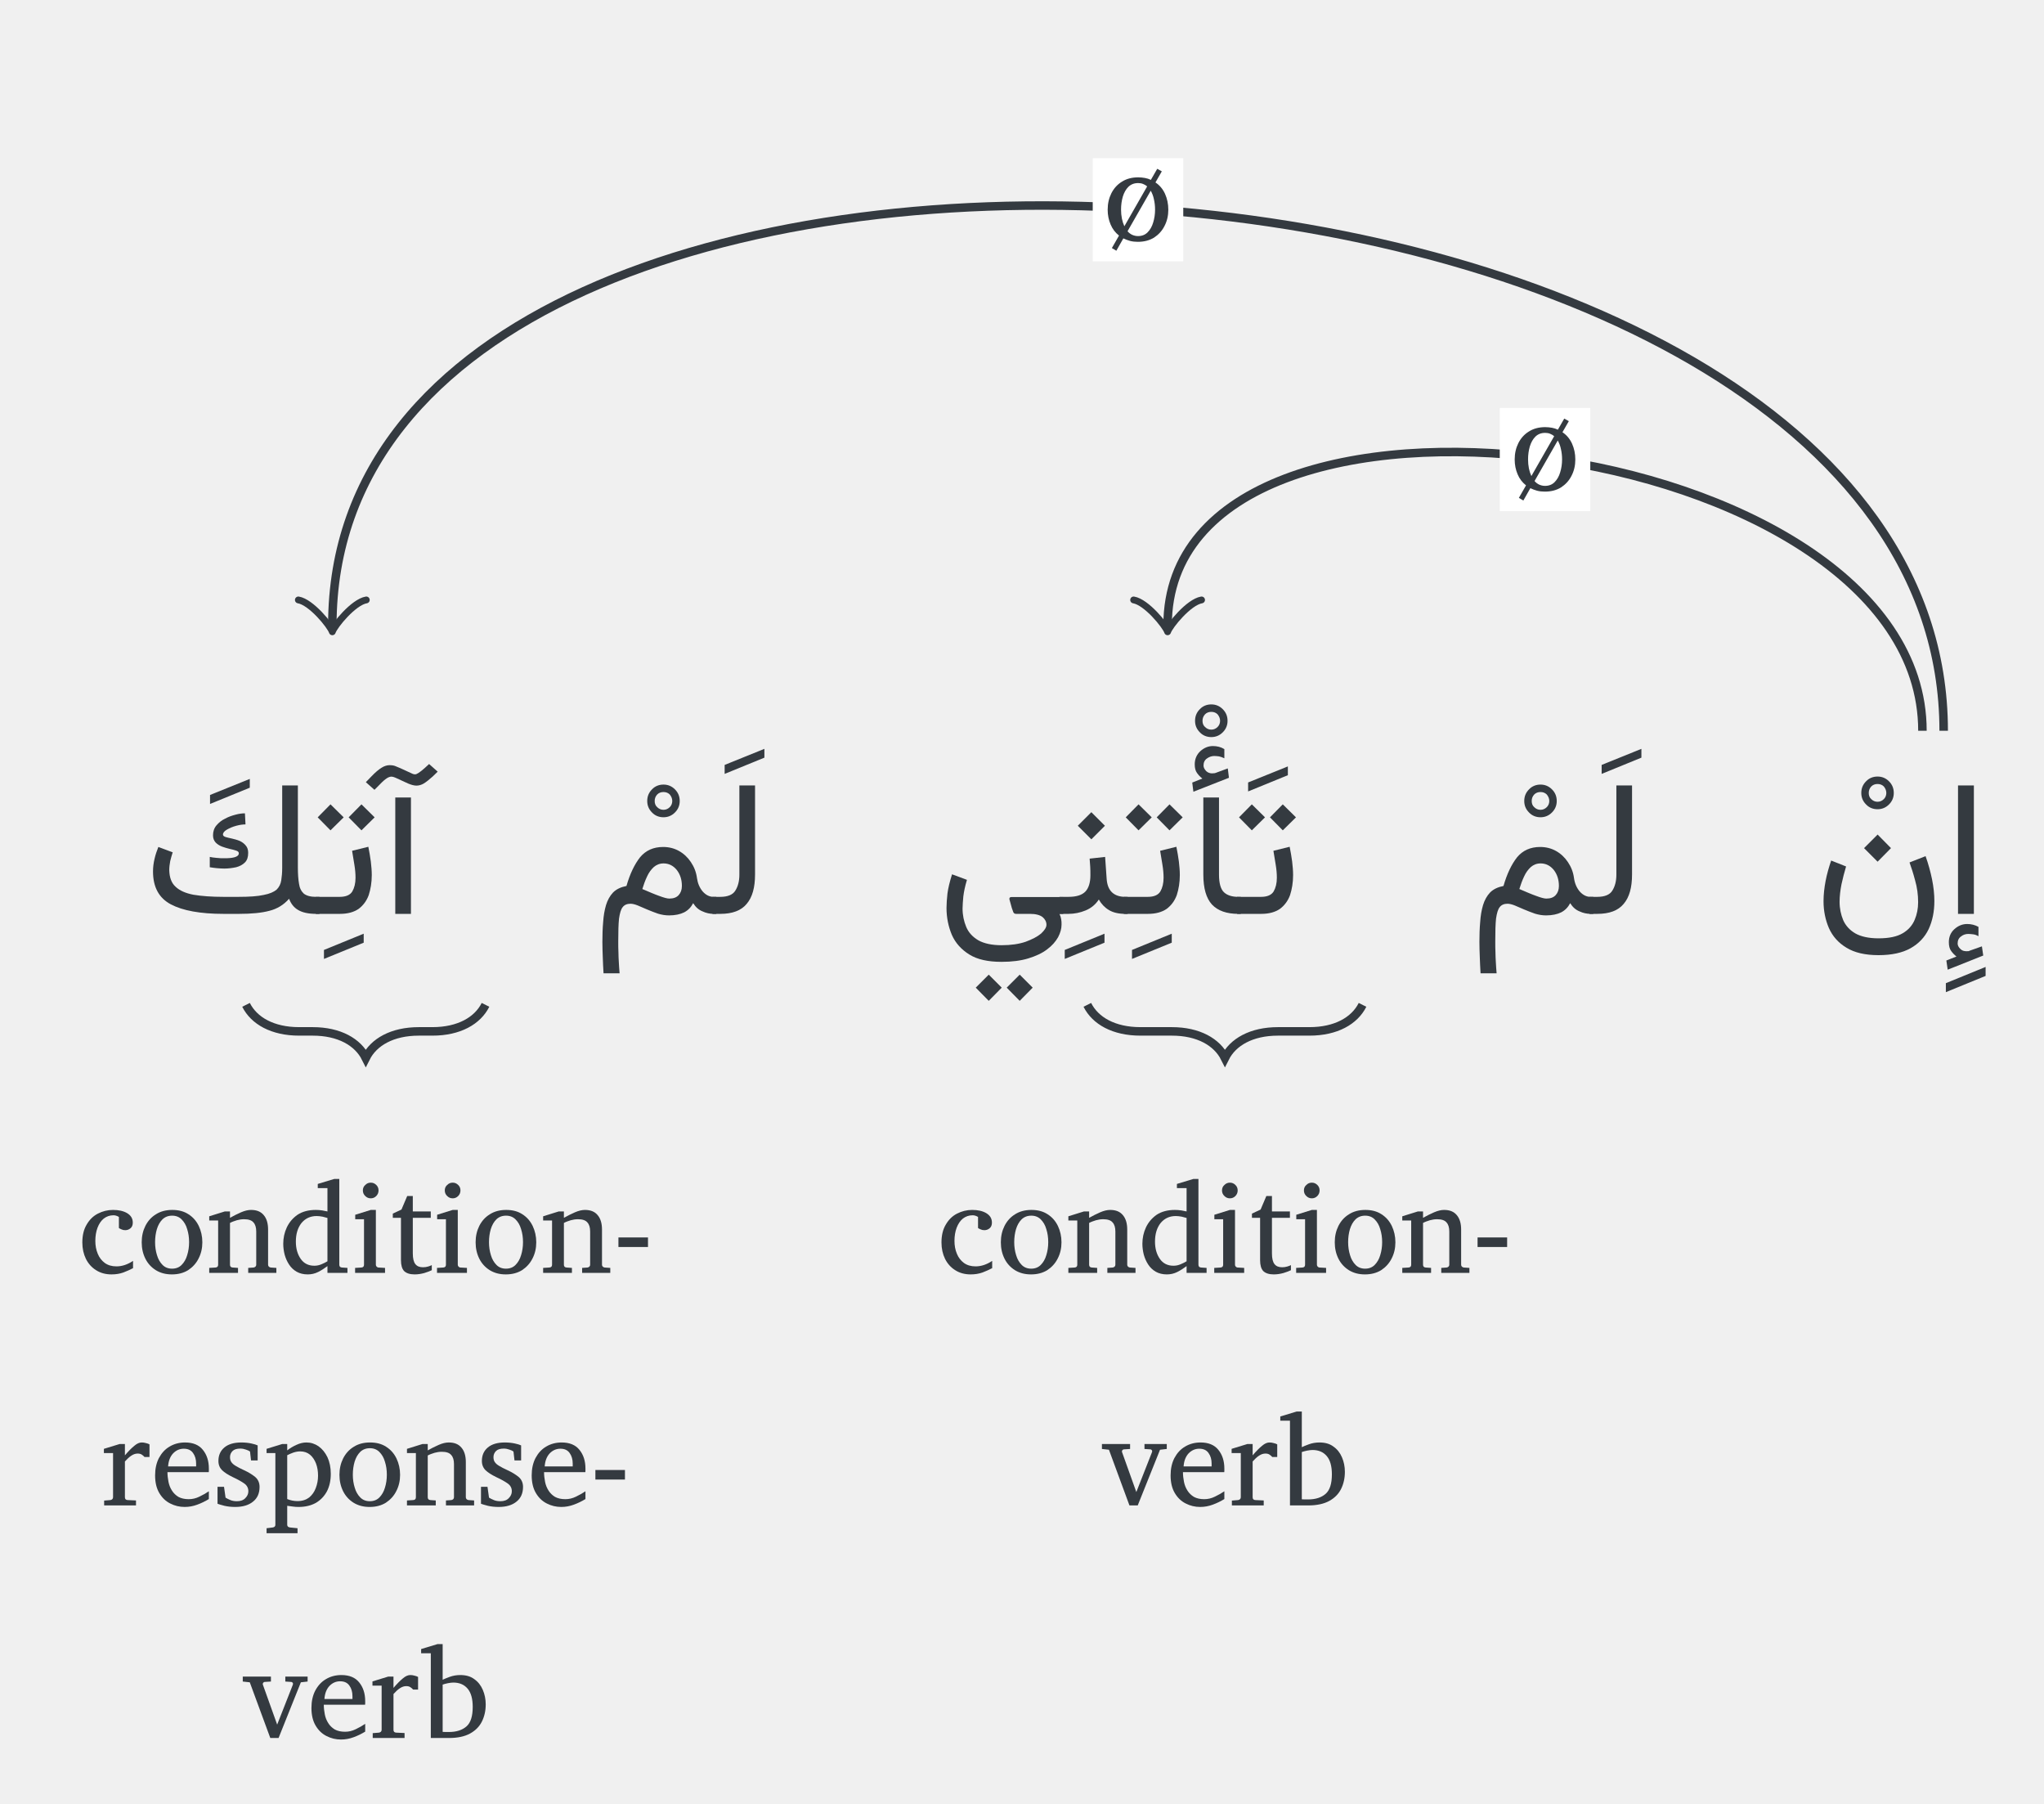
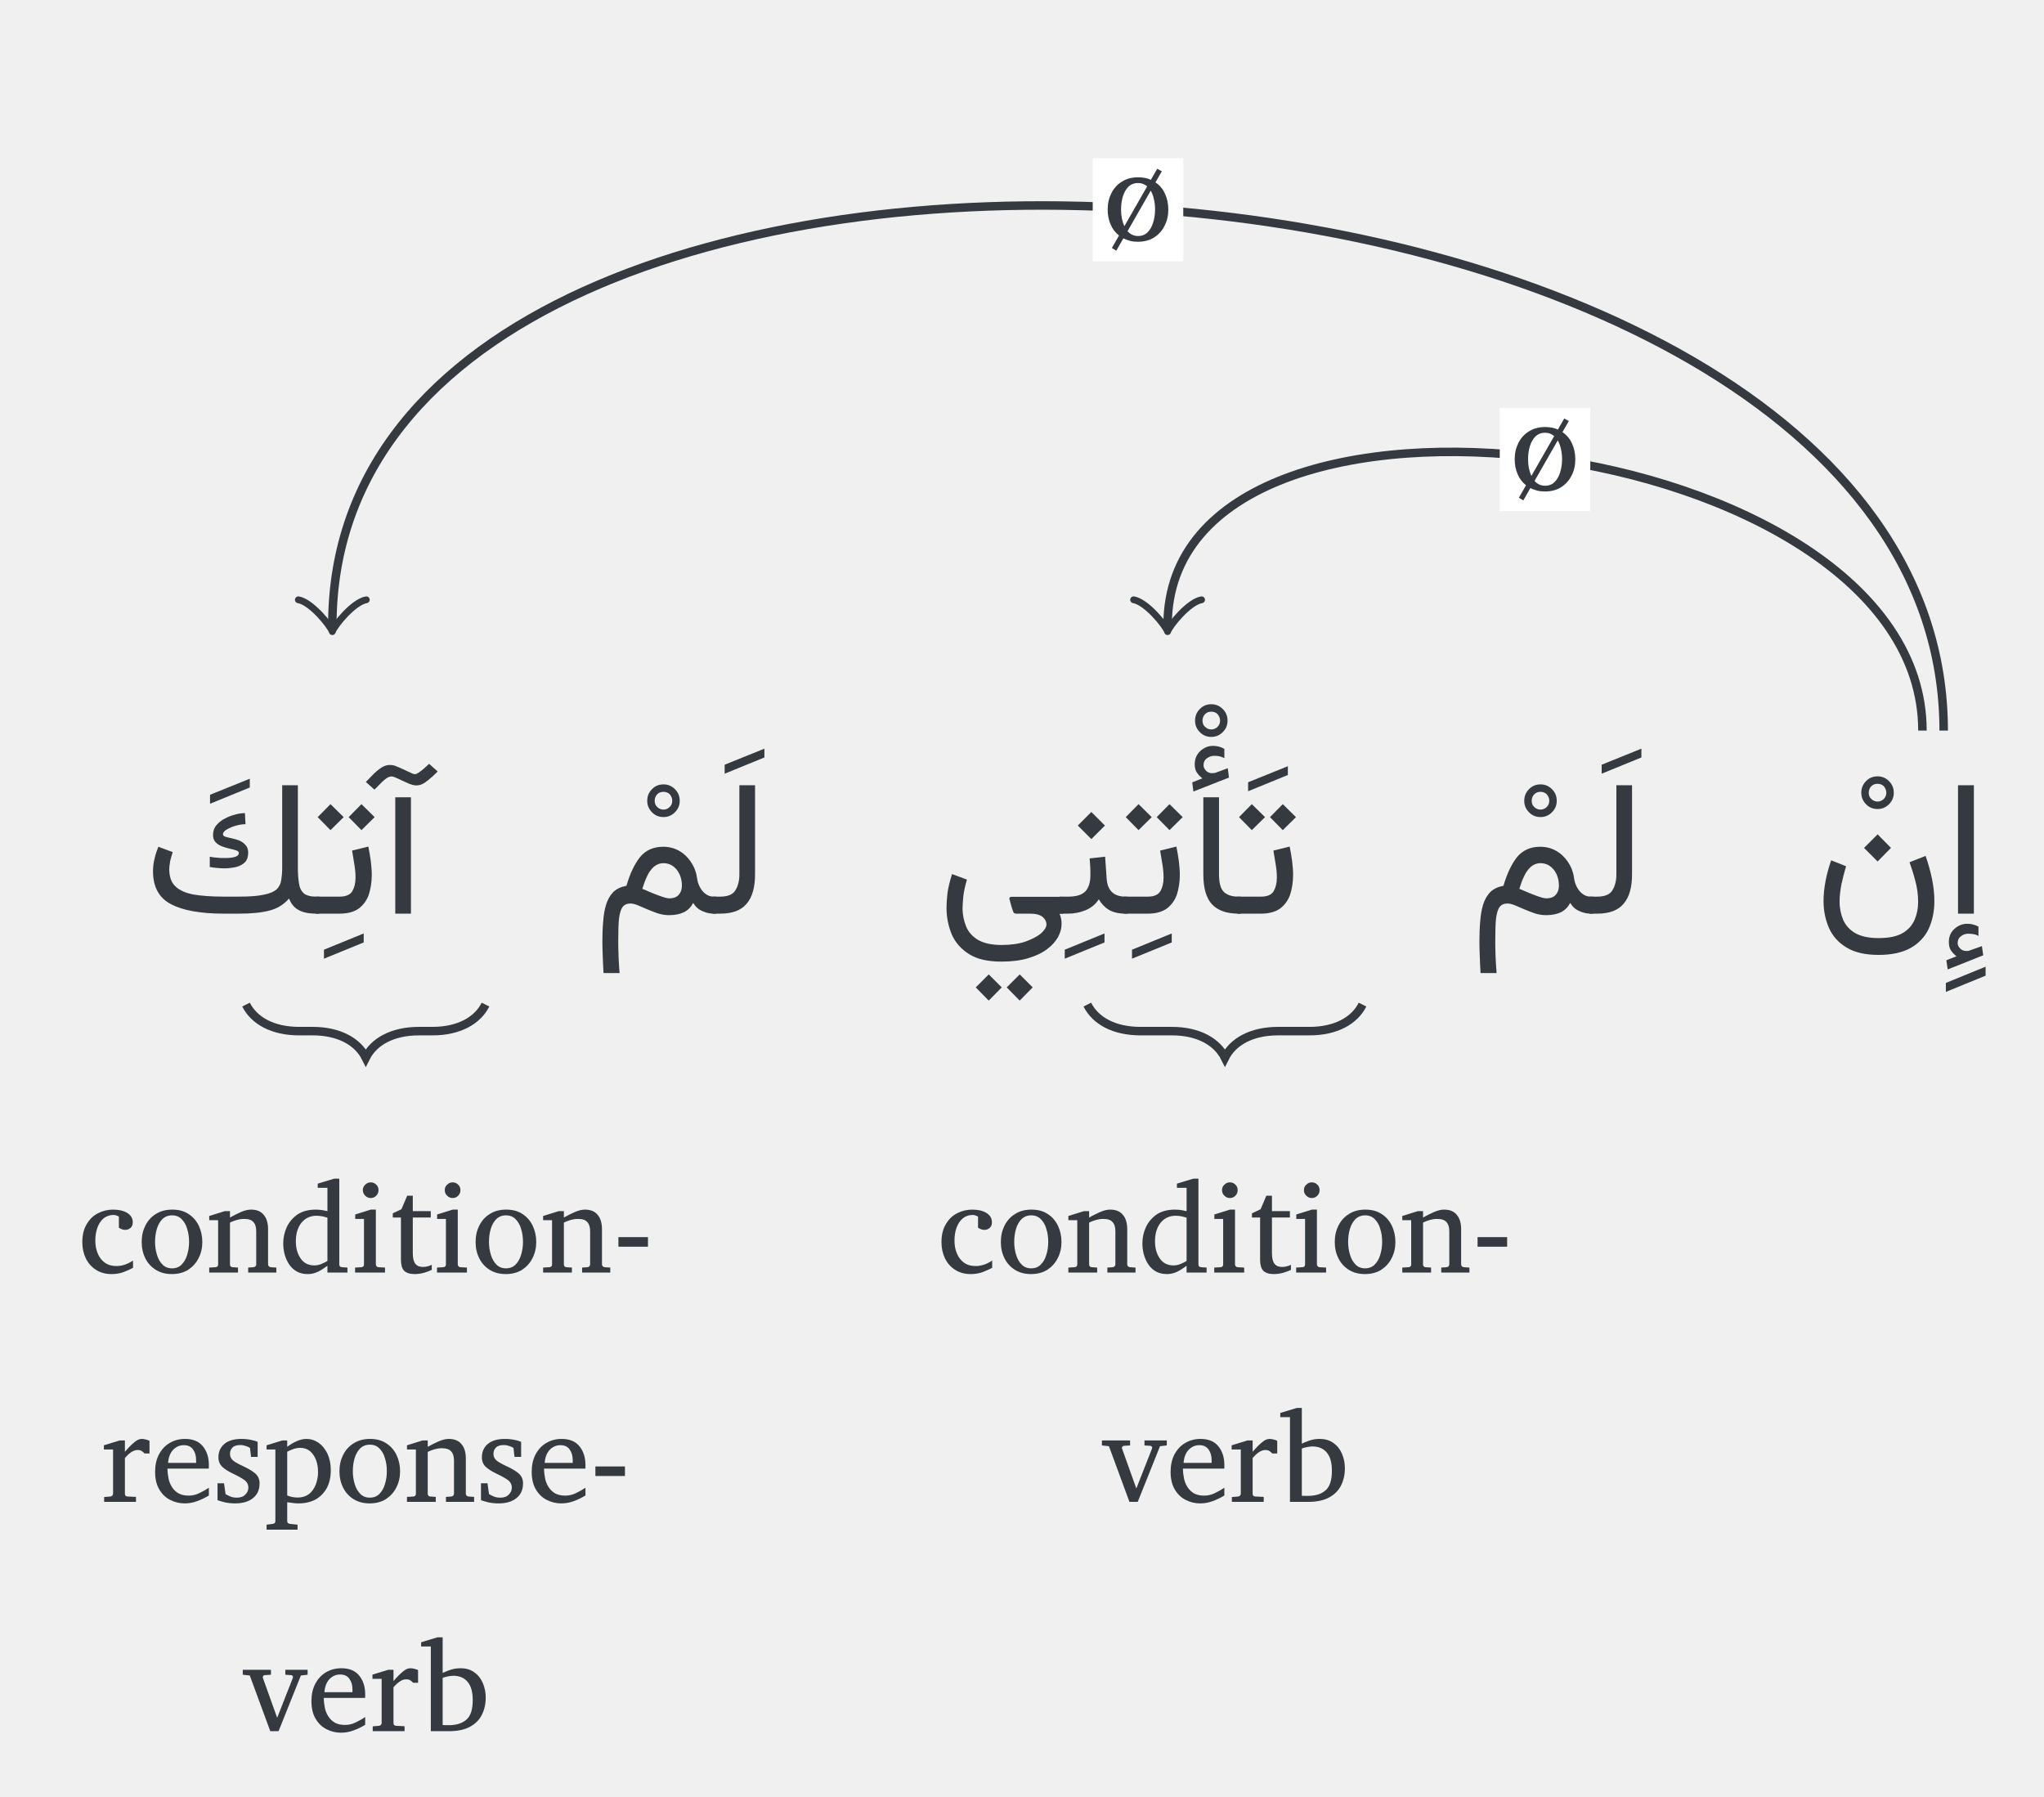
- <svg xmlns="http://www.w3.org/2000/svg" xmlns:xlink="http://www.w3.org/1999/xlink" version="1.1" width="175.506" height="154.802" viewBox="0 0 175.506 154.802">
+ <svg xmlns="http://www.w3.org/2000/svg" xmlns:xlink="http://www.w3.org/1999/xlink" version="1.1" width="175.506" height="154.254" viewBox="0 0 175.506 154.254">
  <defs>
    <path id="font_1_676" d="M.165 .733C.169 .731 .174 .73 .179 .73 .188 .73 .204 .741 .228 .762L.252 .784 .297 .744 .27 .718C.252 .702 .237 .69 .224 .682 .212 .675 .199 .671 .186 .671 .173 .671 .159 .675 .142 .682L.079 .711C.074 .713 .07 .715 .066 .716 .062 .717 .058 .718 .055 .718 .048 .718 .039 .715 .03 .709 .021 .703 .009 .693-.006 .677L-.034 .649-.079 .689-.05 .719C-.029 .741-.011 .756 .004 .765 .018 .774 .033 .778 .046 .778 .055 .778 .064 .777 .073 .774 .081 .771 .091 .767 .102 .762L.165 .733M.157 .609V0H.075V.609H.157Z" />
    <path id="font_1_1187" d="M.229 .573 .298 .505 .229 .437 .162 .505 .229 .573M.067 .573 .136 .505 .067 .437-0 .505 .067 .573M-.01 .089H.115C.147 .089 .169 .098 .181 .117 .192 .136 .198 .16 .198 .189 .198 .21 .196 .233 .192 .257 .188 .281 .184 .305 .18 .33L.265 .351C.27 .325 .275 .299 .278 .274 .281 .249 .283 .225 .283 .203 .283 .164 .277 .129 .267 .098 .256 .068 .238 .044 .214 .026 .189 .009 .157 0 .116 0H-.01V.089Z" />
    <path id="font_1_731" d="M.028-.247V-.2L.236-.115V-.162L.028-.247Z" />
    <path id="font_1_1257" d="M.417 .089H.495C.552 .089 .596 .092 .627 .099 .659 .105 .681 .115 .695 .127 .708 .14 .716 .156 .719 .175 .722 .194 .724 .216 .724 .241V.672H.806V.242C.806 .209 .808 .181 .812 .158 .815 .135 .824 .118 .837 .106 .851 .095 .872 .089 .901 .089H.919V0H.902C.861 0 .83 .007 .808 .02 .785 .033 .77 .053 .76 .079 .732 .047 .697 .026 .657 .016 .616 .005 .563 0 .498 0H.417C.295 0 .203 .017 .141 .05 .079 .083 .048 .14 .048 .222 .048 .245 .051 .267 .056 .288 .061 .31 .068 .33 .076 .35L.151 .322C.146 .307 .142 .292 .138 .276 .135 .26 .133 .244 .133 .229 .134 .191 .144 .162 .166 .142 .187 .122 .218 .108 .26 .1 .302 .093 .355 .089 .417 .089M.345 .298C.354 .296 .366 .294 .38 .293 .394 .291 .409 .291 .423 .291 .442 .291 .459 .292 .474 .296 .489 .3 .497 .307 .497 .317 .497 .324 .492 .328 .483 .331 .474 .334 .463 .337 .449 .34 .436 .343 .423 .347 .409 .352 .396 .357 .385 .364 .376 .373 .367 .383 .362 .395 .362 .411 .362 .431 .368 .449 .38 .463 .392 .477 .406 .489 .425 .498 .443 .508 .461 .514 .48 .519 .498 .524 .515 .526 .529 .526L.532 .468C.519 .468 .502 .466 .484 .461 .465 .456 .449 .449 .435 .441 .421 .433 .414 .424 .414 .415 .414 .409 .419 .405 .428 .402 .437 .399 .448 .397 .461 .394 .475 .391 .488 .387 .501 .382 .514 .376 .525 .368 .533 .358 .542 .348 .546 .335 .546 .319 .546 .298 .541 .281 .529 .269 .517 .257 .502 .249 .483 .244 .464 .24 .443 .237 .421 .237 .409 .237 .396 .238 .383 .239 .37 .24 .358 .242 .345 .244V.298Z" />
    <path id="font_1_728" d="M.032 .557V.604L.24 .688V.642L.032 .557Z" />
    <path id="font_1_1262" d="M-.01 .089H.031C.07 .089 .097 .1 .11 .122 .124 .144 .131 .172 .131 .205V.672H.213V.206C.213 .138 .199 .087 .169 .052 .14 .017 .094 0 .031 0H-.01V.089Z" />
    <path id="font_1_1265" d="M.543 .187C.547 .159 .557 .136 .573 .117 .59 .098 .609 .089 .63 .089H.644V0H.63C.611 0 .591 .004 .572 .013 .552 .021 .536 .035 .523 .056 .512 .035 .497 .019 .476 .008 .456-.002 .429-.008 .397-.008 .378-.008 .359-.005 .339 .001 .319 .008 .301 .015 .282 .023 .264 .031 .248 .038 .233 .044 .218 .05 .205 .053 .195 .053 .177 .053 .163 .047 .154 .035 .145 .024 .139 .003 .135-.025 .132-.053 .131-.092 .131-.143 .131-.165 .131-.184 .132-.202 .132-.219 .133-.236 .134-.253 .135-.27 .136-.29 .138-.311H.054C.052-.281 .051-.253 .05-.227 .049-.201 .048-.174 .048-.147 .048-.111 .049-.076 .052-.043 .054-.011 .059 .019 .067 .046 .075 .072 .087 .094 .104 .112 .121 .129 .144 .14 .174 .146 .192 .209 .216 .259 .245 .296 .275 .332 .315 .35 .366 .35 .396 .35 .424 .343 .449 .329 .474 .315 .495 .295 .511 .271 .528 .246 .539 .218 .543 .187M.464 .146C.464 .179 .455 .207 .437 .23 .419 .252 .396 .264 .368 .264 .348 .264 .331 .257 .317 .245 .303 .232 .291 .216 .282 .196 .272 .175 .264 .153 .257 .13 .292 .115 .322 .102 .345 .094 .369 .085 .387 .08 .398 .08 .42 .08 .436 .086 .447 .098 .458 .11 .464 .126 .464 .146Z" />
    <path id="font_1_737" d="M.021 .567C.021 .591 .029 .611 .046 .628 .062 .645 .083 .653 .106 .653 .129 .653 .149 .645 .166 .628 .183 .611 .191 .591 .191 .567 .191 .544 .183 .524 .166 .507 .149 .49 .129 .482 .106 .482 .083 .482 .062 .49 .046 .507 .029 .524 .021 .544 .021 .567M.06 .567C.06 .554 .064 .543 .073 .535 .082 .526 .093 .521 .106 .521 .119 .521 .13 .526 .139 .535 .147 .543 .152 .554 .152 .567 .152 .58 .147 .591 .139 .601 .13 .61 .119 .614 .106 .614 .093 .614 .082 .61 .073 .601 .064 .591 .06 .58 .06 .567Z" />
    <path id="font_1_1163" d="M.07 .708C.059 .716 .05 .726 .042 .737 .034 .748 .03 .763 .03 .782 .03 .81 .04 .833 .059 .851 .079 .869 .101 .878 .125 .878 .147 .878 .167 .873 .185 .862L.185 .814C.175 .819 .166 .822 .157 .824 .148 .825 .14 .826 .132 .826 .118 .826 .105 .821 .094 .813 .082 .805 .076 .792 .076 .776 .076 .766 .081 .756 .091 .746 .101 .737 .115 .733 .133 .736 .134 .736 .135 .736 .135 .736 .136 .737 .137 .737 .138 .737L.203 .761 .209 .712 .023 .639 .017 .687 .07 .708M.075 .609H.157V.206C.157 .16 .166 .129 .183 .113 .2 .097 .225 .089 .259 .089H.271V0H.259C.197 0 .151 .016 .12 .049 .09 .082 .075 .134 .075 .206V.609Z" />
    <path id="font_1_1273" d="M.148 .289 .229 .298 .237 .184C.241 .121 .274 .089 .336 .089H.347V0H.335C.299 0 .27 .007 .249 .02 .227 .033 .21 .051 .196 .075 .179 .049 .156 .03 .127 .018 .098 .006 .068 0 .037 0H-.01V.089H.037C.078 .089 .108 .098 .126 .117 .143 .135 .152 .164 .152 .202 .152 .218 .152 .233 .151 .247 .15 .261 .149 .275 .148 .289M.157 .532 .228 .461 .157 .39 .086 .461 .157 .532Z" />
    <path id="font_1_1284" d="M.336-.251C.266-.251 .21-.239 .168-.213 .126-.187 .095-.153 .076-.11 .058-.067 .048-.02 .048 .031 .048 .053 .05 .078 .053 .107 .057 .136 .065 .169 .077 .207L.155 .178C.145 .145 .139 .116 .136 .091 .134 .066 .132 .045 .132 .028 .132-.007 .139-.039 .151-.068 .163-.097 .184-.12 .214-.138 .244-.155 .285-.164 .336-.164 .385-.164 .427-.158 .462-.146 .497-.133 .524-.119 .543-.103 .561-.086 .571-.071 .571-.057 .571-.042 .564-.028 .551-.017 .537-.006 .515-0 .485-0H.413C.406-0 .401 .002 .398 .008 .396 .014 .393 .021 .39 .03L.377 .077C.377 .08 .377 .082 .379 .085 .381 .087 .383 .088 .388 .088H.659V-0H.639C.644-.01 .647-.02 .648-.028 .65-.037 .65-.046 .65-.056 .65-.077 .644-.099 .632-.122 .619-.145 .6-.167 .574-.186 .548-.206 .515-.221 .476-.233 .437-.245 .39-.251 .336-.251M.431-.318 .499-.386 .431-.455 .363-.386 .431-.318M.269-.318 .337-.386 .269-.455 .201-.386 .269-.318Z" />
    <path id="font_1_679" d="M.067-.223C.056-.215 .047-.205 .039-.194 .031-.183 .027-.168 .027-.148 .027-.12 .037-.097 .056-.08 .076-.062 .098-.053 .123-.053 .144-.053 .164-.058 .182-.068L.182-.117C.172-.111 .163-.108 .154-.107 .145-.106 .137-.105 .129-.105 .115-.105 .102-.109 .091-.118 .079-.126 .073-.139 .073-.155 .073-.165 .078-.175 .088-.184 .098-.194 .112-.197 .13-.195 .131-.195 .132-.195 .133-.194 .133-.194 .134-.194 .135-.193L.2-.17 .207-.218 .021-.292 .014-.244 .067-.223M.158 .672V0H.075V.672H.158Z" />
    <path id="font_1_719" d="M.331 .415 .401 .344 .331 .273 .26 .344 .331 .415M.336-.128C.391-.128 .433-.119 .463-.101 .492-.084 .513-.06 .525-.031 .537-.003 .543 .028 .543 .061 .543 .1 .538 .138 .527 .176 .517 .214 .507 .244 .498 .269L.582 .302C.597 .26 .608 .219 .616 .18 .624 .14 .628 .103 .628 .067 .628 .012 .618-.037 .598-.08 .578-.122 .546-.156 .503-.18 .46-.204 .404-.216 .336-.216 .266-.216 .21-.203 .168-.177 .126-.152 .095-.117 .076-.074 .058-.032 .048 .015 .048 .066 .048 .101 .052 .136 .059 .173 .066 .209 .076 .244 .088 .279L.166 .248C.157 .218 .149 .187 .142 .155 .136 .124 .132 .093 .132 .063 .132 .028 .139-.004 .151-.033 .164-.062 .185-.085 .214-.102 .244-.119 .285-.128 .336-.128Z" />
    <path id="font_2_70" d="M.432 .037C.41 .025 .384 .014 .356 .003 .328-.007 .297-.012 .263-.012 .217-.012 .176-.001 .142 .021 .108 .042 .081 .072 .062 .11 .044 .147 .034 .19 .034 .238 .034 .294 .045 .341 .068 .379 .09 .417 .119 .446 .156 .465 .193 .484 .232 .494 .275 .494 .319 .494 .356 .486 .385 .469 .415 .451 .43 .427 .43 .394 .43 .375 .424 .36 .412 .35 .4 .34 .386 .335 .371 .335 .36 .335 .35 .337 .342 .341 .334 .344 .327 .348 .321 .352V.439C.306 .448 .292 .452 .279 .452 .249 .452 .224 .443 .202 .426 .181 .409 .165 .385 .153 .354 .142 .324 .136 .29 .136 .251 .136 .214 .142 .181 .155 .15 .167 .12 .186 .096 .21 .078 .235 .06 .265 .051 .302 .051 .325 .051 .347 .055 .368 .062 .389 .069 .411 .08 .432 .094V.037Z" />
    <path id="font_2_82" d="M.51 .24C.51 .193 .5 .15 .48 .112 .461 .074 .433 .044 .398 .021 .362-.001 .32-.012 .271-.012 .222-.012 .181-.001 .145 .021 .11 .043 .082 .073 .063 .111 .044 .149 .034 .192 .034 .24 .034 .288 .044 .331 .063 .369 .083 .408 .11 .438 .146 .46 .182 .483 .225 .494 .274 .494 .324 .494 .366 .483 .401 .46 .437 .437 .463 .407 .482 .368 .5 .33 .51 .287 .51 .24M.406 .241C.406 .278 .401 .312 .391 .343 .382 .375 .367 .4 .347 .42 .328 .439 .303 .449 .273 .449 .242 .449 .217 .439 .197 .42 .177 .4 .163 .375 .153 .343 .144 .312 .139 .278 .139 .241 .139 .205 .144 .171 .154 .139 .163 .108 .178 .082 .198 .062 .217 .043 .242 .033 .272 .033 .303 .033 .328 .043 .347 .062 .367 .082 .382 .108 .391 .139 .401 .171 .406 .205 .406 .241Z" />
    <path id="font_2_81" d="M.547 0H.326V.039L.368 .042C.374 .043 .379 .045 .383 .049 .387 .053 .389 .058 .389 .064V.324C.389 .356 .382 .38 .367 .396 .353 .413 .328 .421 .293 .421 .274 .421 .255 .418 .237 .413 .218 .407 .2 .401 .183 .392V.064C.183 .05 .19 .043 .204 .042L.246 .039V0H.02V.039L.069 .042C.083 .043 .09 .05 .09 .064V.411H.02V.444L.142 .482H.183V.432C.211 .448 .24 .462 .269 .475 .299 .488 .325 .494 .348 .494 .392 .494 .425 .481 .448 .453 .471 .426 .482 .388 .482 .34V.064C.482 .058 .484 .053 .488 .049 .492 .045 .497 .043 .503 .042L.547 .039V0Z" />
    <path id="font_2_71" d="M.538 0H.381V.053C.358 .036 .334 .02 .308 .007 .282-.006 .255-.012 .226-.012 .193-.012 .164-.005 .139 .009 .115 .023 .095 .042 .08 .065 .064 .089 .053 .115 .045 .143 .038 .171 .034 .2 .034 .228 .034 .273 .043 .316 .062 .357 .081 .397 .109 .43 .146 .456 .184 .481 .232 .494 .289 .494 .305 .494 .322 .493 .341 .49 .36 .486 .373 .484 .381 .482V.665H.305V.698L.434 .737H.474V.064C.474 .05 .481 .043 .495 .042L.538 .039V0M.381 .091V.431C.372 .434 .36 .437 .343 .441 .326 .444 .311 .446 .296 .446 .246 .446 .207 .427 .177 .391 .148 .354 .133 .306 .133 .245 .133 .191 .146 .146 .171 .11 .196 .074 .232 .056 .278 .056 .298 .056 .317 .06 .335 .068 .352 .075 .368 .083 .381 .091Z" />
    <path id="font_2_76" d="M.218 .647C.218 .63 .212 .615 .2 .603 .188 .591 .174 .585 .157 .585 .14 .585 .126 .591 .114 .603 .101 .615 .095 .63 .095 .647 .095 .664 .101 .679 .114 .69 .126 .702 .14 .708 .157 .708 .174 .708 .188 .702 .2 .69 .212 .679 .218 .664 .218 .647M.269 0H.034V.039L.083 .042C.097 .043 .104 .05 .104 .064V.421H.035V.456L.157 .494H.197V.064C.197 .058 .199 .053 .203 .049 .207 .045 .212 .042 .218 .042L.269 .039V0Z" />
    <path id="font_2_87" d="M.333 .021C.32 .014 .3 .007 .275-.001 .25-.008 .224-.012 .198-.012 .161-.012 .134-.003 .116 .014 .099 .032 .091 .061 .091 .1V.432H.027V.465L.095 .497 .14 .603H.184V.482H.325V.432H.184V.153C.184 .113 .191 .085 .204 .069 .217 .052 .237 .044 .264 .044 .278 .044 .292 .046 .305 .05 .317 .054 .327 .057 .333 .061V.021Z" />
    <path id="font_2_16" d="M.276 .203H.044V.278H.276V.203Z" />
    <path id="font_2_89" d="M.519 .443 .466 .437 .291 0H.226L.065 .437 .01 .443V.482H.231V.443L.183 .44C.178 .44 .173 .437 .17 .433 .167 .428 .166 .424 .168 .418L.28 .105 .403 .418C.405 .423 .405 .428 .402 .433 .399 .437 .395 .44 .389 .44L.344 .443V.482H.519V.443Z" />
    <path id="font_2_72" d="M.266-.012C.226-.012 .188-.003 .153 .015 .117 .033 .089 .06 .067 .097 .045 .134 .034 .18 .034 .236 .034 .288 .044 .333 .064 .372 .085 .411 .112 .441 .148 .462 .183 .483 .224 .494 .269 .494 .331 .494 .378 .475 .409 .436 .44 .398 .456 .349 .456 .289 .456 .286 .456 .281 .456 .276 .456 .271 .456 .266 .455 .261H.131C.131 .236 .134 .211 .139 .185 .144 .16 .153 .137 .166 .117 .179 .096 .196 .08 .217 .067 .239 .055 .266 .049 .298 .049 .326 .049 .354 .055 .382 .069 .409 .082 .434 .096 .456 .111V.05C.428 .033 .398 .018 .365 .006 .333-.006 .3-.012 .266-.012M.136 .306H.356V.328C.356 .361 .348 .389 .332 .411 .316 .434 .292 .445 .259 .445 .226 .445 .198 .432 .175 .408 .152 .383 .139 .349 .136 .306Z" />
    <path id="font_2_85" d="M.381 .38H.342C.336 .387 .328 .394 .32 .399 .311 .405 .3 .407 .288 .407 .272 .407 .256 .402 .239 .391 .222 .38 .205 .364 .188 .345V.064C.188 .05 .195 .043 .209 .042L.275 .039V0H.025V.038L.074 .042C.08 .043 .085 .045 .089 .049 .093 .053 .095 .058 .095 .064V.411H.023V.444L.147 .482H.188V.393C.216 .426 .241 .451 .262 .468 .283 .486 .302 .494 .32 .494 .33 .494 .341 .493 .354 .489 .366 .486 .375 .483 .381 .479V.38Z" />
    <path id="font_2_69" d="M.521 .264C.521 .214 .511 .169 .491 .129 .471 .089 .44 .058 .398 .035 .356 .012 .301 0 .234 0H.09V.665H.014V.698L.143 .737H.183V.457C.194 .463 .213 .47 .239 .48 .264 .489 .292 .494 .321 .494 .365 .494 .402 .484 .431 .462 .461 .441 .483 .413 .498 .378 .513 .343 .521 .305 .521 .264M.419 .244C.419 .307 .406 .355 .379 .387 .352 .419 .315 .435 .266 .435 .255 .435 .241 .433 .224 .43 .207 .426 .193 .423 .183 .419V.048C.191 .048 .199 .047 .208 .047 .216 .047 .224 .047 .232 .047 .291 .047 .337 .062 .37 .091 .403 .12 .419 .171 .419 .244Z" />
    <path id="font_2_86" d="M.349 .353H.297L.289 .423C.282 .428 .271 .434 .257 .438 .243 .443 .229 .446 .213 .446 .186 .446 .165 .44 .152 .427 .139 .414 .132 .398 .132 .379 .132 .364 .135 .351 .142 .341 .149 .33 .16 .32 .177 .31 .193 .3 .215 .289 .243 .276 .278 .26 .307 .242 .33 .223 .352 .204 .364 .178 .364 .145 .364 .096 .347 .057 .313 .03 .279 .002 .232-.012 .173-.012 .142-.012 .114-.009 .088-.003 .062 .004 .044 .009 .034 .013V.146H.085L.097 .061C.107 .055 .12 .048 .135 .042 .149 .036 .167 .033 .186 .033 .215 .033 .237 .041 .252 .057 .268 .073 .276 .091 .276 .111 .276 .137 .265 .157 .244 .172 .223 .187 .193 .204 .154 .222 .117 .24 .089 .258 .07 .276 .051 .295 .041 .319 .041 .349 .041 .394 .057 .429 .088 .455 .119 .481 .164 .494 .221 .494 .25 .494 .277 .491 .3 .486 .323 .481 .339 .476 .349 .471V.353Z" />
    <path id="font_2_83" d="M.525 .248C.525 .196 .515 .15 .495 .111 .474 .072 .445 .042 .408 .02 .37-.001 .325-.012 .272-.012 .257-.012 .242-.011 .228-.009 .213-.007 .198-.005 .183-.003V-.152C.183-.158 .185-.163 .189-.167 .194-.17 .199-.172 .205-.173L.264-.179V-.218H.021V-.179L.069-.173C.083-.171 .09-.164 .09-.152V.411H.021V.444L.144 .482H.183V.432C.206 .45 .23 .464 .257 .476 .283 .488 .309 .494 .334 .494 .368 .494 .4 .484 .429 .464 .458 .443 .481 .415 .499 .378 .516 .341 .525 .298 .525 .248M.425 .234C.425 .268 .42 .3 .409 .329 .398 .357 .383 .38 .362 .398 .341 .415 .316 .424 .285 .424 .268 .424 .251 .421 .232 .415 .214 .408 .198 .402 .183 .394V.05C.21 .039 .237 .034 .264 .034 .301 .034 .331 .044 .355 .062 .378 .081 .396 .106 .407 .136 .419 .167 .425 .199 .425 .234Z" />
    <path id="font_2_161" d="M.51 .24C.51 .193 .5 .15 .48 .112 .461 .074 .433 .044 .398 .021 .362-.001 .32-.012 .271-.012 .25-.012 .229-.01 .21-.005 .191 0 .174 .007 .157 .015L.102-.082 .067-.061 .123 .037C.094 .06 .072 .088 .057 .124 .042 .159 .034 .198 .034 .24 .034 .288 .044 .331 .063 .369 .083 .408 .11 .438 .146 .46 .182 .483 .225 .494 .274 .494 .292 .494 .31 .492 .327 .489 .343 .486 .359 .481 .373 .474L.423 .561 .459 .541 .409 .454C.442 .432 .467 .402 .484 .365 .501 .327 .51 .286 .51 .24M.344 .423C.335 .431 .324 .437 .312 .442 .3 .447 .287 .449 .273 .449 .242 .449 .217 .439 .197 .42 .177 .4 .163 .375 .153 .343 .144 .312 .139 .278 .139 .241 .139 .191 .148 .147 .165 .11L.344 .423M.406 .241C.406 .269 .403 .296 .397 .322 .392 .347 .383 .37 .372 .389L.19 .071C.2 .059 .212 .05 .226 .043 .24 .037 .255 .033 .272 .033 .303 .033 .328 .043 .347 .062 .367 .082 .382 .108 .391 .139 .401 .171 .406 .205 .406 .241Z" />
  </defs>
-   <use data-text="آ" xlink:href="#font_1_676" transform="matrix(16.40848,0,0,-16.40848,32.70942,78.45211)" fill="#343a40" />
-   <use data-text="ت" xlink:href="#font_1_1187" transform="matrix(16.40848,0,0,-16.40848,27.27822,78.45211)" fill="#343a40" />
-   <use data-text="ِ" xlink:href="#font_1_731" transform="matrix(16.40848,0,0,-16.40848,27.35667,78.26729)" fill="#343a40" />
-   <use data-text="ك" xlink:href="#font_1_1257" transform="matrix(16.40848,0,0,-16.40848,12.35067,78.45211)" fill="#343a40" />
-   <use data-text="َ" xlink:href="#font_1_728" transform="matrix(16.40848,0,0,-16.40848,17.50944,78.15566)" fill="#343a40" />
-   <use data-text="ل" xlink:href="#font_1_1262" transform="matrix(16.40848,0,0,-16.40848,61.33611,78.45211)" fill="#343a40" />
-   <use data-text="َ" xlink:href="#font_1_728" transform="matrix(16.40848,0,0,-16.40848,61.69662,75.57536)" fill="#343a40" />
-   <use data-text="م" xlink:href="#font_1_1265" transform="matrix(16.40848,0,0,-16.40848,50.93622,78.45211)" fill="#343a40" />
-   <use data-text="ْ" xlink:href="#font_1_737" transform="matrix(16.40848,0,0,-16.40848,55.2294,78.06781)" fill="#343a40" />
-   <use data-text="ت" xlink:href="#font_1_1187" transform="matrix(16.40848,0,0,-16.40848,106.387,78.45211)" fill="#343a40" />
-   <use data-text="َ" xlink:href="#font_1_728" transform="matrix(16.40848,0,0,-16.40848,106.6432,77.08144)" fill="#343a40" />
-   <use data-text="ﺄ" xlink:href="#font_1_1163" transform="matrix(16.40848,0,0,-16.40848,102.092,78.45211)" fill="#343a40" />
-   <use data-text="ْ" xlink:href="#font_1_737" transform="matrix(16.40848,0,0,-16.40848,102.2677,71.18518)" fill="#343a40" />
-   <use data-text="ت" xlink:href="#font_1_1187" transform="matrix(16.40848,0,0,-16.40848,96.66059,78.45211)" fill="#343a40" />
-   <use data-text="ِ" xlink:href="#font_1_731" transform="matrix(16.40848,0,0,-16.40848,96.73928,78.26729)" fill="#343a40" />
-   <use data-text="ن" xlink:href="#font_1_1273" transform="matrix(16.40848,0,0,-16.40848,91.13217,78.45211)" fill="#343a40" />
-   <use data-text="ِ" xlink:href="#font_1_731" transform="matrix(16.40848,0,0,-16.40848,90.96381,78.26729)" fill="#343a40" />
-   <use data-text="ي" xlink:href="#font_1_1284" transform="matrix(16.40848,0,0,-16.40848,80.48339,78.45211)" fill="#343a40" />
-   <use data-text="ل" xlink:href="#font_1_1262" transform="matrix(16.40848,0,0,-16.40848,136.6388,78.45211)" fill="#343a40" />
-   <use data-text="َ" xlink:href="#font_1_728" transform="matrix(16.40848,0,0,-16.40848,136.9993,75.57536)" fill="#343a40" />
-   <use data-text="م" xlink:href="#font_1_1265" transform="matrix(16.40848,0,0,-16.40848,126.2407,78.45211)" fill="#343a40" />
-   <use data-text="ْ" xlink:href="#font_1_737" transform="matrix(16.40848,0,0,-16.40848,130.5339,78.06781)" fill="#343a40" />
-   <use data-text="إ" xlink:href="#font_1_679" transform="matrix(16.40848,0,0,-16.40848,166.8923,78.45211)" fill="#343a40" />
-   <use data-text="ِ" xlink:href="#font_1_731" transform="matrix(16.40848,0,0,-16.40848,166.6197,81.12026)" fill="#343a40" />
-   <use data-text="ن" xlink:href="#font_1_719" transform="matrix(16.40848,0,0,-16.40848,155.7879,78.45211)" fill="#343a40" />
-   <use data-text="ْ" xlink:href="#font_1_737" transform="matrix(16.40848,0,0,-16.40848,159.4735,77.37791)" fill="#343a40" />
-   <path transform="matrix(1.83,0,0,-1.83,7.543261,78.45211)" stroke-width=".399" stroke-linecap="butt" stroke-miterlimit="10" stroke-linejoin="miter" fill="none" stroke="#343a40" d="M46.896-4.268C47.269-5.015 48.141-5.513 49.387-5.513H50.861C52.107-5.513 52.978-6.012 53.352-6.759 53.726-6.012 54.597-5.513 55.843-5.513H57.317C58.563-5.513 59.434-5.015 59.808-4.268" />
-   <use data-text="c" xlink:href="#font_2_70" transform="matrix(10.93897,0,0,-10.93897,80.46694,109.2712)" fill="#343a40" />
-   <use data-text="o" xlink:href="#font_2_82" transform="matrix(10.93897,0,0,-10.93897,85.56451,109.2712)" fill="#343a40" />
-   <use data-text="n" xlink:href="#font_2_81" transform="matrix(10.93897,0,0,-10.93897,91.51531,109.2712)" fill="#343a40" />
-   <use data-text="d" xlink:href="#font_2_71" transform="matrix(10.93897,0,0,-10.93897,97.71771,109.2712)" fill="#343a40" />
-   <use data-text="i" xlink:href="#font_2_76" transform="matrix(10.93897,0,0,-10.93897,103.8873,109.2712)" fill="#343a40" />
-   <use data-text="t" xlink:href="#font_2_87" transform="matrix(10.93897,0,0,-10.93897,107.2018,109.2712)" fill="#343a40" />
-   <use data-text="i" xlink:href="#font_2_76" transform="matrix(10.93897,0,0,-10.93897,110.921,109.2712)" fill="#343a40" />
-   <use data-text="o" xlink:href="#font_2_82" transform="matrix(10.93897,0,0,-10.93897,114.2356,109.2712)" fill="#343a40" />
-   <use data-text="n" xlink:href="#font_2_81" transform="matrix(10.93897,0,0,-10.93897,120.1864,109.2712)" fill="#343a40" />
-   <use data-text="-" xlink:href="#font_2_16" transform="matrix(10.93897,0,0,-10.93897,126.3888,109.2712)" fill="#343a40" />
-   <use data-text="v" xlink:href="#font_2_89" transform="matrix(10.93897,0,0,-10.93897,94.50671,129.2346)" fill="#343a40" />
-   <use data-text="e" xlink:href="#font_2_72" transform="matrix(10.93897,0,0,-10.93897,100.1403,129.2346)" fill="#343a40" />
-   <use data-text="r" xlink:href="#font_2_85" transform="matrix(10.93897,0,0,-10.93897,105.5004,129.2346)" fill="#343a40" />
-   <use data-text="b" xlink:href="#font_2_69" transform="matrix(10.93897,0,0,-10.93897,109.7775,129.2346)" fill="#343a40" />
-   <path transform="matrix(1.83,0,0,-1.83,7.543261,78.45211)" stroke-width=".399" stroke-linecap="butt" stroke-miterlimit="10" stroke-linejoin="miter" fill="none" stroke="#343a40" d="M7.422-4.268C7.796-5.015 8.668-5.513 9.913-5.513H10.549C11.795-5.513 12.666-6.012 13.04-6.759 13.414-6.012 14.285-5.513 15.531-5.513H16.167C17.412-5.513 18.284-5.015 18.658-4.268" />
-   <use data-text="c" xlink:href="#font_2_70" transform="matrix(10.93897,0,0,-10.93897,6.697801,109.2712)" fill="#343a40" />
-   <use data-text="o" xlink:href="#font_2_82" transform="matrix(10.93897,0,0,-10.93897,11.79536,109.2712)" fill="#343a40" />
-   <use data-text="n" xlink:href="#font_2_81" transform="matrix(10.93897,0,0,-10.93897,17.74616,109.2712)" fill="#343a40" />
-   <use data-text="d" xlink:href="#font_2_71" transform="matrix(10.93897,0,0,-10.93897,23.94856,109.2712)" fill="#343a40" />
-   <use data-text="i" xlink:href="#font_2_76" transform="matrix(10.93897,0,0,-10.93897,30.11814,109.2712)" fill="#343a40" />
-   <use data-text="t" xlink:href="#font_2_87" transform="matrix(10.93897,0,0,-10.93897,33.43265,109.2712)" fill="#343a40" />
-   <use data-text="i" xlink:href="#font_2_76" transform="matrix(10.93897,0,0,-10.93897,37.1519,109.2712)" fill="#343a40" />
-   <use data-text="o" xlink:href="#font_2_82" transform="matrix(10.93897,0,0,-10.93897,40.46641,109.2712)" fill="#343a40" />
-   <use data-text="n" xlink:href="#font_2_81" transform="matrix(10.93897,0,0,-10.93897,46.41721,109.2712)" fill="#343a40" />
-   <use data-text="-" xlink:href="#font_2_16" transform="matrix(10.93897,0,0,-10.93897,52.61961,109.2712)" fill="#343a40" />
-   <use data-text="r" xlink:href="#font_2_85" transform="matrix(10.93897,0,0,-10.93897,8.668711,129.2346)" fill="#343a40" />
-   <use data-text="e" xlink:href="#font_2_72" transform="matrix(10.93897,0,0,-10.93897,12.94585,129.2346)" fill="#343a40" />
-   <use data-text="s" xlink:href="#font_2_86" transform="matrix(10.93897,0,0,-10.93897,18.30595,129.2346)" fill="#343a40" />
-   <use data-text="p" xlink:href="#font_2_83" transform="matrix(10.93897,0,0,-10.93897,22.65966,129.2346)" fill="#343a40" />
-   <use data-text="o" xlink:href="#font_2_82" transform="matrix(10.93897,0,0,-10.93897,28.77454,129.2346)" fill="#343a40" />
-   <use data-text="n" xlink:href="#font_2_81" transform="matrix(10.93897,0,0,-10.93897,34.72535,129.2346)" fill="#343a40" />
-   <use data-text="s" xlink:href="#font_2_86" transform="matrix(10.93897,0,0,-10.93897,40.92774,129.2346)" fill="#343a40" />
-   <use data-text="e" xlink:href="#font_2_72" transform="matrix(10.93897,0,0,-10.93897,45.28145,129.2346)" fill="#343a40" />
-   <use data-text="-" xlink:href="#font_2_16" transform="matrix(10.93897,0,0,-10.93897,50.64155,129.2346)" fill="#343a40" />
-   <use data-text="v" xlink:href="#font_2_89" transform="matrix(10.93897,0,0,-10.93897,20.73573,149.1999)" fill="#343a40" />
-   <use data-text="e" xlink:href="#font_2_72" transform="matrix(10.93897,0,0,-10.93897,26.3693,149.1999)" fill="#343a40" />
-   <use data-text="r" xlink:href="#font_2_85" transform="matrix(10.93897,0,0,-10.93897,31.7294,149.1999)" fill="#343a40" />
-   <use data-text="b" xlink:href="#font_2_69" transform="matrix(10.93897,0,0,-10.93897,36.00654,149.1999)" fill="#343a40" />
-   <path transform="matrix(1.83,0,0,-1.83,7.543261,78.45211)" stroke-width=".399" stroke-linecap="butt" stroke-miterlimit="10" stroke-linejoin="miter" fill="none" stroke="#343a40" d="M86.079 8.589C86.079 22.564 50.662 27.047 50.662 13.531" />
+   <use data-text="آ" xlink:href="#font_1_676" transform="matrix(16.40848,0,0,-16.40848,32.70942,78.4521)" fill="#343a40" />
+   <use data-text="ت" xlink:href="#font_1_1187" transform="matrix(16.40848,0,0,-16.40848,27.27822,78.4521)" fill="#343a40" />
+   <use data-text="ِ" xlink:href="#font_1_731" transform="matrix(16.40848,0,0,-16.40848,27.35667,78.26727)" fill="#343a40" />
+   <use data-text="ك" xlink:href="#font_1_1257" transform="matrix(16.40848,0,0,-16.40848,12.35067,78.4521)" fill="#343a40" />
+   <use data-text="َ" xlink:href="#font_1_728" transform="matrix(16.40848,0,0,-16.40848,17.50944,78.15564)" fill="#343a40" />
+   <use data-text="ل" xlink:href="#font_1_1262" transform="matrix(16.40848,0,0,-16.40848,61.33611,78.4521)" fill="#343a40" />
+   <use data-text="َ" xlink:href="#font_1_728" transform="matrix(16.40848,0,0,-16.40848,61.69662,75.57534)" fill="#343a40" />
+   <use data-text="م" xlink:href="#font_1_1265" transform="matrix(16.40848,0,0,-16.40848,50.93622,78.4521)" fill="#343a40" />
+   <use data-text="ْ" xlink:href="#font_1_737" transform="matrix(16.40848,0,0,-16.40848,55.2294,78.0678)" fill="#343a40" />
+   <use data-text="ت" xlink:href="#font_1_1187" transform="matrix(16.40848,0,0,-16.40848,106.387,78.4521)" fill="#343a40" />
+   <use data-text="َ" xlink:href="#font_1_728" transform="matrix(16.40848,0,0,-16.40848,106.6432,77.08143)" fill="#343a40" />
+   <use data-text="ﺄ" xlink:href="#font_1_1163" transform="matrix(16.40848,0,0,-16.40848,102.092,78.4521)" fill="#343a40" />
+   <use data-text="ْ" xlink:href="#font_1_737" transform="matrix(16.40848,0,0,-16.40848,102.2677,71.18517)" fill="#343a40" />
+   <use data-text="ت" xlink:href="#font_1_1187" transform="matrix(16.40848,0,0,-16.40848,96.66059,78.4521)" fill="#343a40" />
+   <use data-text="ِ" xlink:href="#font_1_731" transform="matrix(16.40848,0,0,-16.40848,96.73928,78.26727)" fill="#343a40" />
+   <use data-text="ن" xlink:href="#font_1_1273" transform="matrix(16.40848,0,0,-16.40848,91.13217,78.4521)" fill="#343a40" />
+   <use data-text="ِ" xlink:href="#font_1_731" transform="matrix(16.40848,0,0,-16.40848,90.96381,78.26727)" fill="#343a40" />
+   <use data-text="ي" xlink:href="#font_1_1284" transform="matrix(16.40848,0,0,-16.40848,80.48339,78.4521)" fill="#343a40" />
+   <use data-text="ل" xlink:href="#font_1_1262" transform="matrix(16.40848,0,0,-16.40848,136.6388,78.4521)" fill="#343a40" />
+   <use data-text="َ" xlink:href="#font_1_728" transform="matrix(16.40848,0,0,-16.40848,136.9993,75.57534)" fill="#343a40" />
+   <use data-text="م" xlink:href="#font_1_1265" transform="matrix(16.40848,0,0,-16.40848,126.2407,78.4521)" fill="#343a40" />
+   <use data-text="ْ" xlink:href="#font_1_737" transform="matrix(16.40848,0,0,-16.40848,130.5339,78.0678)" fill="#343a40" />
+   <use data-text="إ" xlink:href="#font_1_679" transform="matrix(16.40848,0,0,-16.40848,166.8923,78.4521)" fill="#343a40" />
+   <use data-text="ِ" xlink:href="#font_1_731" transform="matrix(16.40848,0,0,-16.40848,166.6197,81.12024)" fill="#343a40" />
+   <use data-text="ن" xlink:href="#font_1_719" transform="matrix(16.40848,0,0,-16.40848,155.7879,78.4521)" fill="#343a40" />
+   <use data-text="ْ" xlink:href="#font_1_737" transform="matrix(16.40848,0,0,-16.40848,159.4735,77.37789)" fill="#343a40" />
+   <path transform="matrix(1.83,0,0,-1.83,7.543261,78.4521)" stroke-width=".399" stroke-linecap="butt" stroke-miterlimit="10" stroke-linejoin="miter" fill="none" stroke="#343a40" d="M46.896-4.268C47.269-5.015 48.141-5.513 49.387-5.513H50.861C52.107-5.513 52.978-6.012 53.352-6.759 53.726-6.012 54.597-5.513 55.843-5.513H57.317C58.563-5.513 59.434-5.015 59.808-4.268" />
+   <use data-text="c" xlink:href="#font_2_70" transform="matrix(10.93906,0,0,-10.93906,80.46694,109.2711)" fill="#343a40" />
+   <use data-text="o" xlink:href="#font_2_82" transform="matrix(10.93906,0,0,-10.93906,85.56455,109.2711)" fill="#343a40" />
+   <use data-text="n" xlink:href="#font_2_81" transform="matrix(10.93906,0,0,-10.93906,91.5154,109.2711)" fill="#343a40" />
+   <use data-text="d" xlink:href="#font_2_71" transform="matrix(10.93906,0,0,-10.93906,97.71784,109.2711)" fill="#343a40" />
+   <use data-text="i" xlink:href="#font_2_76" transform="matrix(10.93906,0,0,-10.93906,103.8875,109.2711)" fill="#343a40" />
+   <use data-text="t" xlink:href="#font_2_87" transform="matrix(10.93906,0,0,-10.93906,107.202,109.2711)" fill="#343a40" />
+   <use data-text="i" xlink:href="#font_2_76" transform="matrix(10.93906,0,0,-10.93906,110.9213,109.2711)" fill="#343a40" />
+   <use data-text="o" xlink:href="#font_2_82" transform="matrix(10.93906,0,0,-10.93906,114.2358,109.2711)" fill="#343a40" />
+   <use data-text="n" xlink:href="#font_2_81" transform="matrix(10.93906,0,0,-10.93906,120.1867,109.2711)" fill="#343a40" />
+   <use data-text="-" xlink:href="#font_2_16" transform="matrix(10.93906,0,0,-10.93906,126.3891,109.2711)" fill="#343a40" />
+   <use data-text="v" xlink:href="#font_2_89" transform="matrix(10.93906,0,0,-10.93906,94.50671,128.9619)" fill="#343a40" />
+   <use data-text="e" xlink:href="#font_2_72" transform="matrix(10.93906,0,0,-10.93906,100.1403,128.9619)" fill="#343a40" />
+   <use data-text="r" xlink:href="#font_2_85" transform="matrix(10.93906,0,0,-10.93906,105.5005,128.9619)" fill="#343a40" />
+   <use data-text="b" xlink:href="#font_2_69" transform="matrix(10.93906,0,0,-10.93906,109.7776,128.9619)" fill="#343a40" />
+   <path transform="matrix(1.83,0,0,-1.83,7.543261,78.4521)" stroke-width=".399" stroke-linecap="butt" stroke-miterlimit="10" stroke-linejoin="miter" fill="none" stroke="#343a40" d="M7.422-4.268C7.796-5.015 8.668-5.513 9.913-5.513H10.549C11.795-5.513 12.666-6.012 13.04-6.759 13.414-6.012 14.285-5.513 15.531-5.513H16.167C17.412-5.513 18.284-5.015 18.658-4.268" />
+   <use data-text="c" xlink:href="#font_2_70" transform="matrix(10.93906,0,0,-10.93906,6.695971,109.2711)" fill="#343a40" />
+   <use data-text="o" xlink:href="#font_2_82" transform="matrix(10.93906,0,0,-10.93906,11.79358,109.2711)" fill="#343a40" />
+   <use data-text="n" xlink:href="#font_2_81" transform="matrix(10.93906,0,0,-10.93906,17.74443,109.2711)" fill="#343a40" />
+   <use data-text="d" xlink:href="#font_2_71" transform="matrix(10.93906,0,0,-10.93906,23.94687,109.2711)" fill="#343a40" />
+   <use data-text="i" xlink:href="#font_2_76" transform="matrix(10.93906,0,0,-10.93906,30.11651,109.2711)" fill="#343a40" />
+   <use data-text="t" xlink:href="#font_2_87" transform="matrix(10.93906,0,0,-10.93906,33.43105,109.2711)" fill="#343a40" />
+   <use data-text="i" xlink:href="#font_2_76" transform="matrix(10.93906,0,0,-10.93906,37.15033,109.2711)" fill="#343a40" />
+   <use data-text="o" xlink:href="#font_2_82" transform="matrix(10.93906,0,0,-10.93906,40.46486,109.2711)" fill="#343a40" />
+   <use data-text="n" xlink:href="#font_2_81" transform="matrix(10.93906,0,0,-10.93906,46.41572,109.2711)" fill="#343a40" />
+   <use data-text="-" xlink:href="#font_2_16" transform="matrix(10.93906,0,0,-10.93906,52.61816,109.2711)" fill="#343a40" />
+   <use data-text="r" xlink:href="#font_2_85" transform="matrix(10.93906,0,0,-10.93906,8.668711,128.9619)" fill="#343a40" />
+   <use data-text="e" xlink:href="#font_2_72" transform="matrix(10.93906,0,0,-10.93906,12.94589,128.9619)" fill="#343a40" />
+   <use data-text="s" xlink:href="#font_2_86" transform="matrix(10.93906,0,0,-10.93906,18.30603,128.9619)" fill="#343a40" />
+   <use data-text="p" xlink:href="#font_2_83" transform="matrix(10.93906,0,0,-10.93906,22.65977,128.9619)" fill="#343a40" />
+   <use data-text="o" xlink:href="#font_2_82" transform="matrix(10.93906,0,0,-10.93906,28.77471,128.9619)" fill="#343a40" />
+   <use data-text="n" xlink:href="#font_2_81" transform="matrix(10.93906,0,0,-10.93906,34.72556,128.9619)" fill="#343a40" />
+   <use data-text="s" xlink:href="#font_2_86" transform="matrix(10.93906,0,0,-10.93906,40.92801,128.9619)" fill="#343a40" />
+   <use data-text="e" xlink:href="#font_2_72" transform="matrix(10.93906,0,0,-10.93906,45.28176,128.9619)" fill="#343a40" />
+   <use data-text="-" xlink:href="#font_2_16" transform="matrix(10.93906,0,0,-10.93906,50.6419,128.9619)" fill="#343a40" />
+   <use data-text="v" xlink:href="#font_2_89" transform="matrix(10.93906,0,0,-10.93906,20.73573,148.6527)" fill="#343a40" />
+   <use data-text="e" xlink:href="#font_2_72" transform="matrix(10.93906,0,0,-10.93906,26.36935,148.6527)" fill="#343a40" />
+   <use data-text="r" xlink:href="#font_2_85" transform="matrix(10.93906,0,0,-10.93906,31.72949,148.6527)" fill="#343a40" />
+   <use data-text="b" xlink:href="#font_2_69" transform="matrix(10.93906,0,0,-10.93906,36.00667,148.6527)" fill="#343a40" />
+   <path transform="matrix(1.83,0,0,-1.83,7.543261,78.4521)" stroke-width=".399" stroke-linecap="butt" stroke-miterlimit="10" stroke-linejoin="miter" fill="none" stroke="#343a40" d="M86.079 8.589C86.079 22.564 50.662 27.047 50.662 13.531" />
  <path transform="matrix(0,1.83,1.83,0,100.2547,53.69065)" stroke-width=".319" stroke-linecap="round" stroke-linejoin="round" fill="none" stroke="#343a40" d="M-1.196 1.594C-1.096 .996 0 .1 .299 0 0-.1-1.096-.996-1.196-1.594" />
-   <path transform="matrix(1.83,0,0,-1.83,7.543261,78.45211)" d="M66.247 18.892H70.495V23.732H66.247Z" fill="#ffffff" />
-   <use data-text="ø" xlink:href="#font_2_161" transform="matrix(10.93897,0,0,-10.93897,129.6848,42.07171)" fill="#343a40" />
-   <path transform="matrix(1.83,0,0,-1.83,7.543261,78.45211)" stroke-width=".399" stroke-linecap="butt" stroke-miterlimit="10" stroke-linejoin="miter" fill="none" stroke="#343a40" d="M87.076 8.589C87.076 38.188 11.471 42.672 11.471 13.531" />
+   <path transform="matrix(1.83,0,0,-1.83,7.543261,78.4521)" d="M66.247 18.892H70.495V23.732H66.247Z" fill="#ffffff" />
+   <use data-text="ø" xlink:href="#font_2_161" transform="matrix(10.93906,0,0,-10.93906,129.6848,42.0717)" fill="#343a40" />
+   <path transform="matrix(1.83,0,0,-1.83,7.543261,78.4521)" stroke-width=".399" stroke-linecap="butt" stroke-miterlimit="10" stroke-linejoin="miter" fill="none" stroke="#343a40" d="M87.076 8.589C87.076 38.188 11.471 42.672 11.471 13.531" />
  <path transform="matrix(0,1.83,1.83,0,28.53483,53.69065)" stroke-width=".319" stroke-linecap="round" stroke-linejoin="round" fill="none" stroke="#343a40" d="M-1.196 1.594C-1.096 .996 0 .1 .299 0 0-.1-1.096-.996-1.196-1.594" />
-   <path transform="matrix(1.83,0,0,-1.83,7.543261,78.45211)" d="M47.149 30.61H51.397V35.45H47.149Z" fill="#ffffff" />
-   <use data-text="ø" xlink:href="#font_2_161" transform="matrix(10.93897,0,0,-10.93897,94.73727,20.62778)" fill="#343a40" />
+   <path transform="matrix(1.83,0,0,-1.83,7.543261,78.4521)" d="M47.149 30.61H51.397V35.45H47.149Z" fill="#ffffff" />
+   <use data-text="ø" xlink:href="#font_2_161" transform="matrix(10.93906,0,0,-10.93906,94.73727,20.62776)" fill="#343a40" />
</svg>
